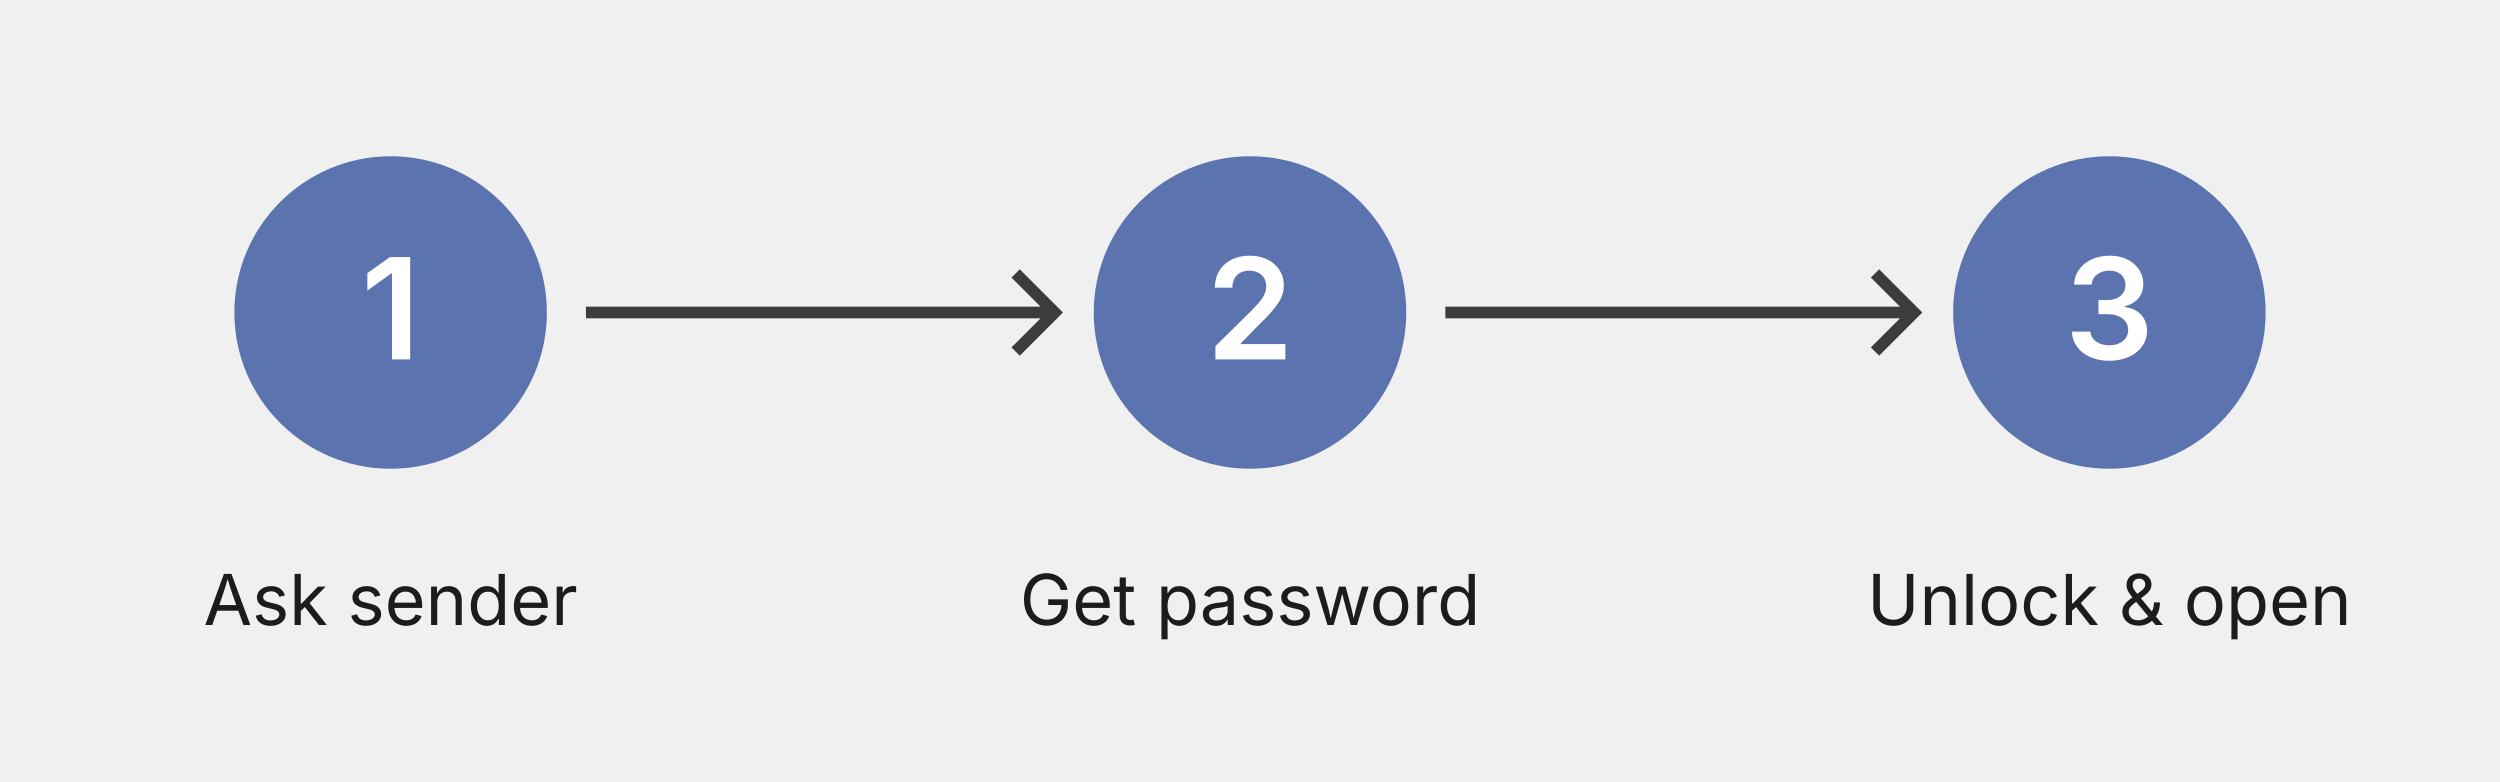
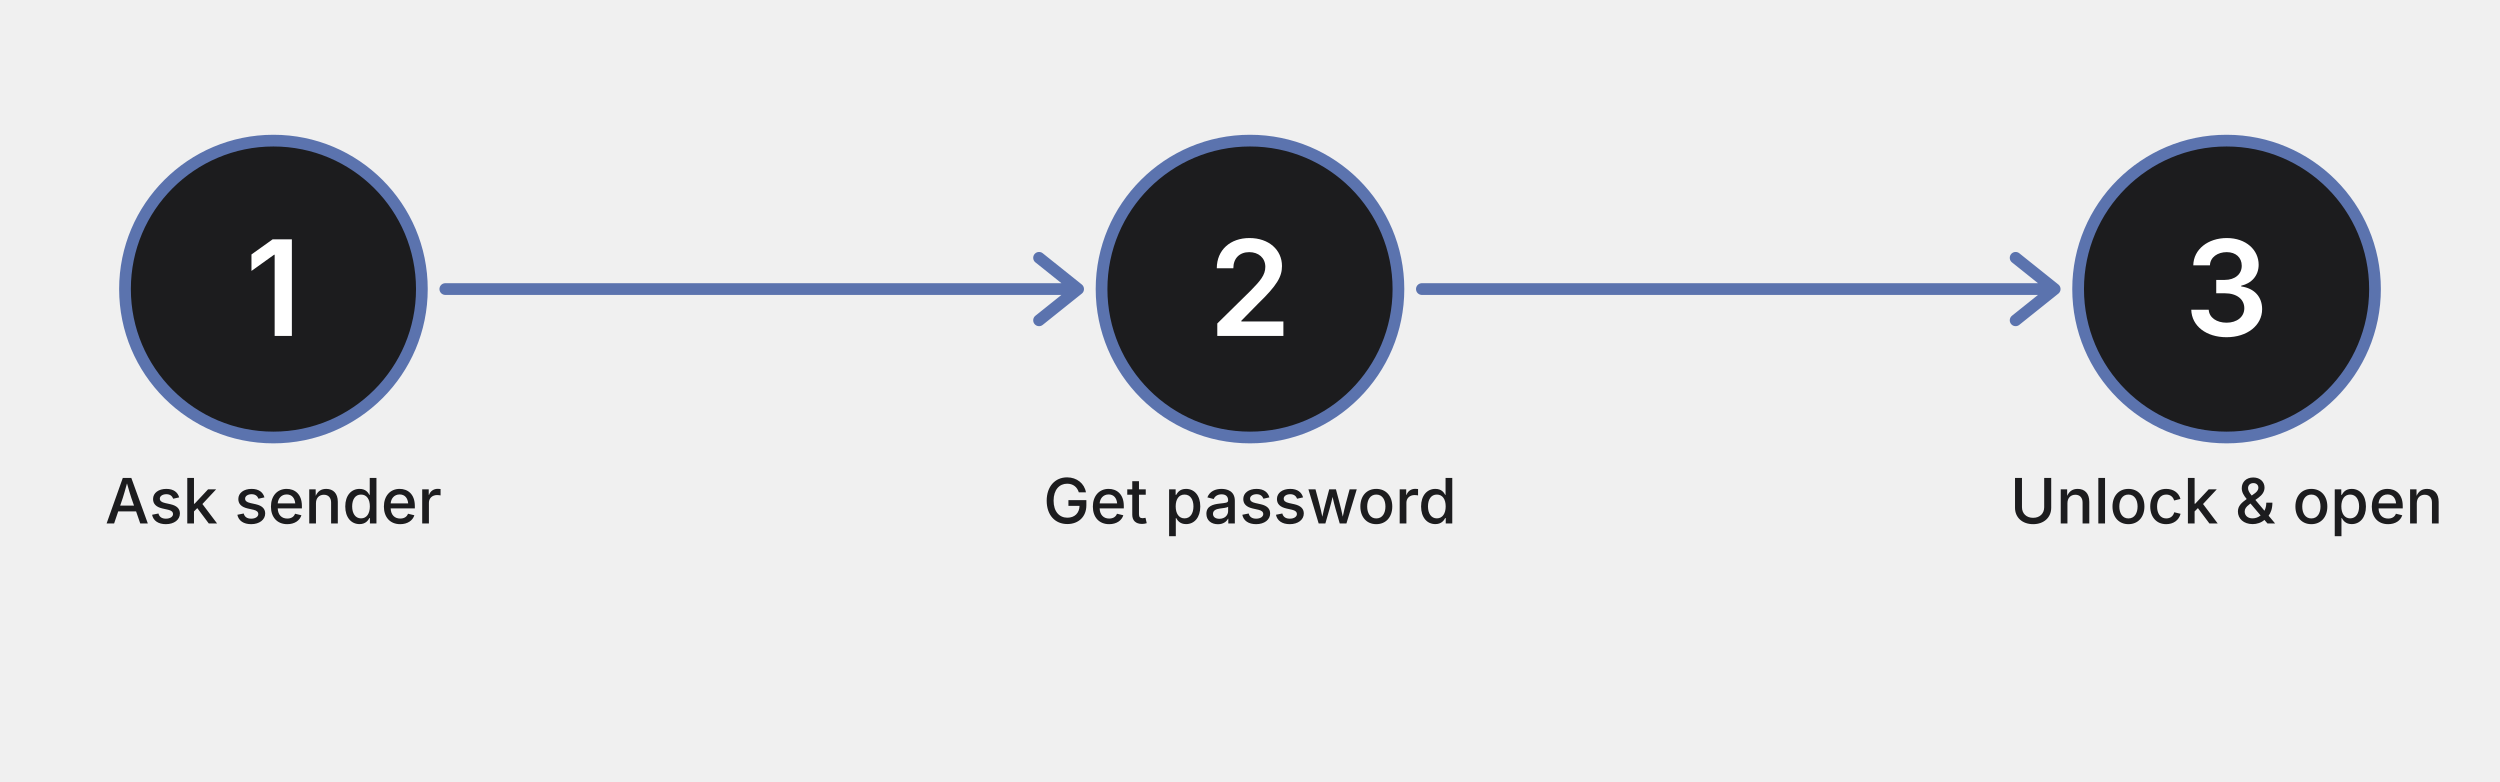
- <svg xmlns="http://www.w3.org/2000/svg" viewBox="0 0 640 200" role="img" aria-labelledby="svg-numberedsteprow-5a5d2f-title svg-numberedsteprow-5a5d2f-desc">
-   <circle cx="100" cy="80" r="40" fill="#5B73AE" aria-hidden="true" />
-   <text x="100" y="92" text-anchor="middle" font-family="-apple-system, BlinkMacSystemFont, 'Segoe UI', sans-serif" font-size="36" font-weight="600" fill="#FFFFFF" aria-hidden="true">1</text>
-   <text x="100" y="160" text-anchor="middle" font-family="-apple-system, BlinkMacSystemFont, 'Segoe UI', sans-serif" font-size="18" fill="#1C1C1E">Ask sender</text>
-   <path d="M 150 80 L 270 80 M 260 70 L 270 80 L 260 90" stroke="#3C3C3E" stroke-width="3" fill="none" aria-hidden="true" />
-   <circle cx="320" cy="80" r="40" fill="#5B73AE" aria-hidden="true" />
-   <text x="320" y="92" text-anchor="middle" font-family="-apple-system, BlinkMacSystemFont, 'Segoe UI', sans-serif" font-size="36" font-weight="600" fill="#FFFFFF" aria-hidden="true">2</text>
-   <text x="320" y="160" text-anchor="middle" font-family="-apple-system, BlinkMacSystemFont, 'Segoe UI', sans-serif" font-size="18" fill="#1C1C1E">Get password</text>
-   <path d="M 370 80 L 490 80 M 480 70 L 490 80 L 480 90" stroke="#3C3C3E" stroke-width="3" fill="none" aria-hidden="true" />
-   <circle cx="540" cy="80" r="40" fill="#5B73AE" aria-hidden="true" />
-   <text x="540" y="92" text-anchor="middle" font-family="-apple-system, BlinkMacSystemFont, 'Segoe UI', sans-serif" font-size="36" font-weight="600" fill="#FFFFFF" aria-hidden="true">3</text>
-   <text x="540" y="160" text-anchor="middle" font-family="-apple-system, BlinkMacSystemFont, 'Segoe UI', sans-serif" font-size="18" fill="#1C1C1E">Unlock &amp; open</text>
+ <svg xmlns="http://www.w3.org/2000/svg" viewBox="0 0 640 200" role="img" aria-labelledby="svg-numberedsteprow-5076a2-title svg-numberedsteprow-5076a2-desc">
+   <path d="M 114 74 L 276 74 M 266 66 L 276 74 L 266 82" stroke="#5B73AE" stroke-width="3" stroke-linecap="round" stroke-linejoin="round" fill="none" aria-hidden="true" />
+   <path d="M 364 74 L 526 74 M 516 66 L 526 74 L 516 82" stroke="#5B73AE" stroke-width="3" stroke-linecap="round" stroke-linejoin="round" fill="none" aria-hidden="true" />
+   <circle cx="70" cy="74" r="38" fill="#1C1C1E" stroke="#5B73AE" stroke-width="3" aria-hidden="true" />
+   <text x="70" y="86" text-anchor="middle" font-family="-apple-system,BlinkMacSystemFont,'Segoe UI',sans-serif" font-size="34" font-weight="600" fill="#FFFFFF" aria-hidden="true">1</text>
+   <text x="70" y="134" text-anchor="middle" font-family="-apple-system,BlinkMacSystemFont,'Segoe UI',sans-serif" font-size="16" font-weight="500" fill="#1C1C1E">
+     <tspan x="70" dy="0">Ask sender</tspan>
+   </text>
+   <circle cx="320" cy="74" r="38" fill="#1C1C1E" stroke="#5B73AE" stroke-width="3" aria-hidden="true" />
+   <text x="320" y="86" text-anchor="middle" font-family="-apple-system,BlinkMacSystemFont,'Segoe UI',sans-serif" font-size="34" font-weight="600" fill="#FFFFFF" aria-hidden="true">2</text>
+   <text x="320" y="134" text-anchor="middle" font-family="-apple-system,BlinkMacSystemFont,'Segoe UI',sans-serif" font-size="16" font-weight="500" fill="#1C1C1E">
+     <tspan x="320" dy="0">Get password</tspan>
+   </text>
+   <circle cx="570" cy="74" r="38" fill="#1C1C1E" stroke="#5B73AE" stroke-width="3" aria-hidden="true" />
+   <text x="570" y="86" text-anchor="middle" font-family="-apple-system,BlinkMacSystemFont,'Segoe UI',sans-serif" font-size="34" font-weight="600" fill="#FFFFFF" aria-hidden="true">3</text>
+   <text x="570" y="134" text-anchor="middle" font-family="-apple-system,BlinkMacSystemFont,'Segoe UI',sans-serif" font-size="16" font-weight="500" fill="#1C1C1E">
+     <tspan x="570" dy="0">Unlock &amp; open</tspan>
+   </text>
</svg>
